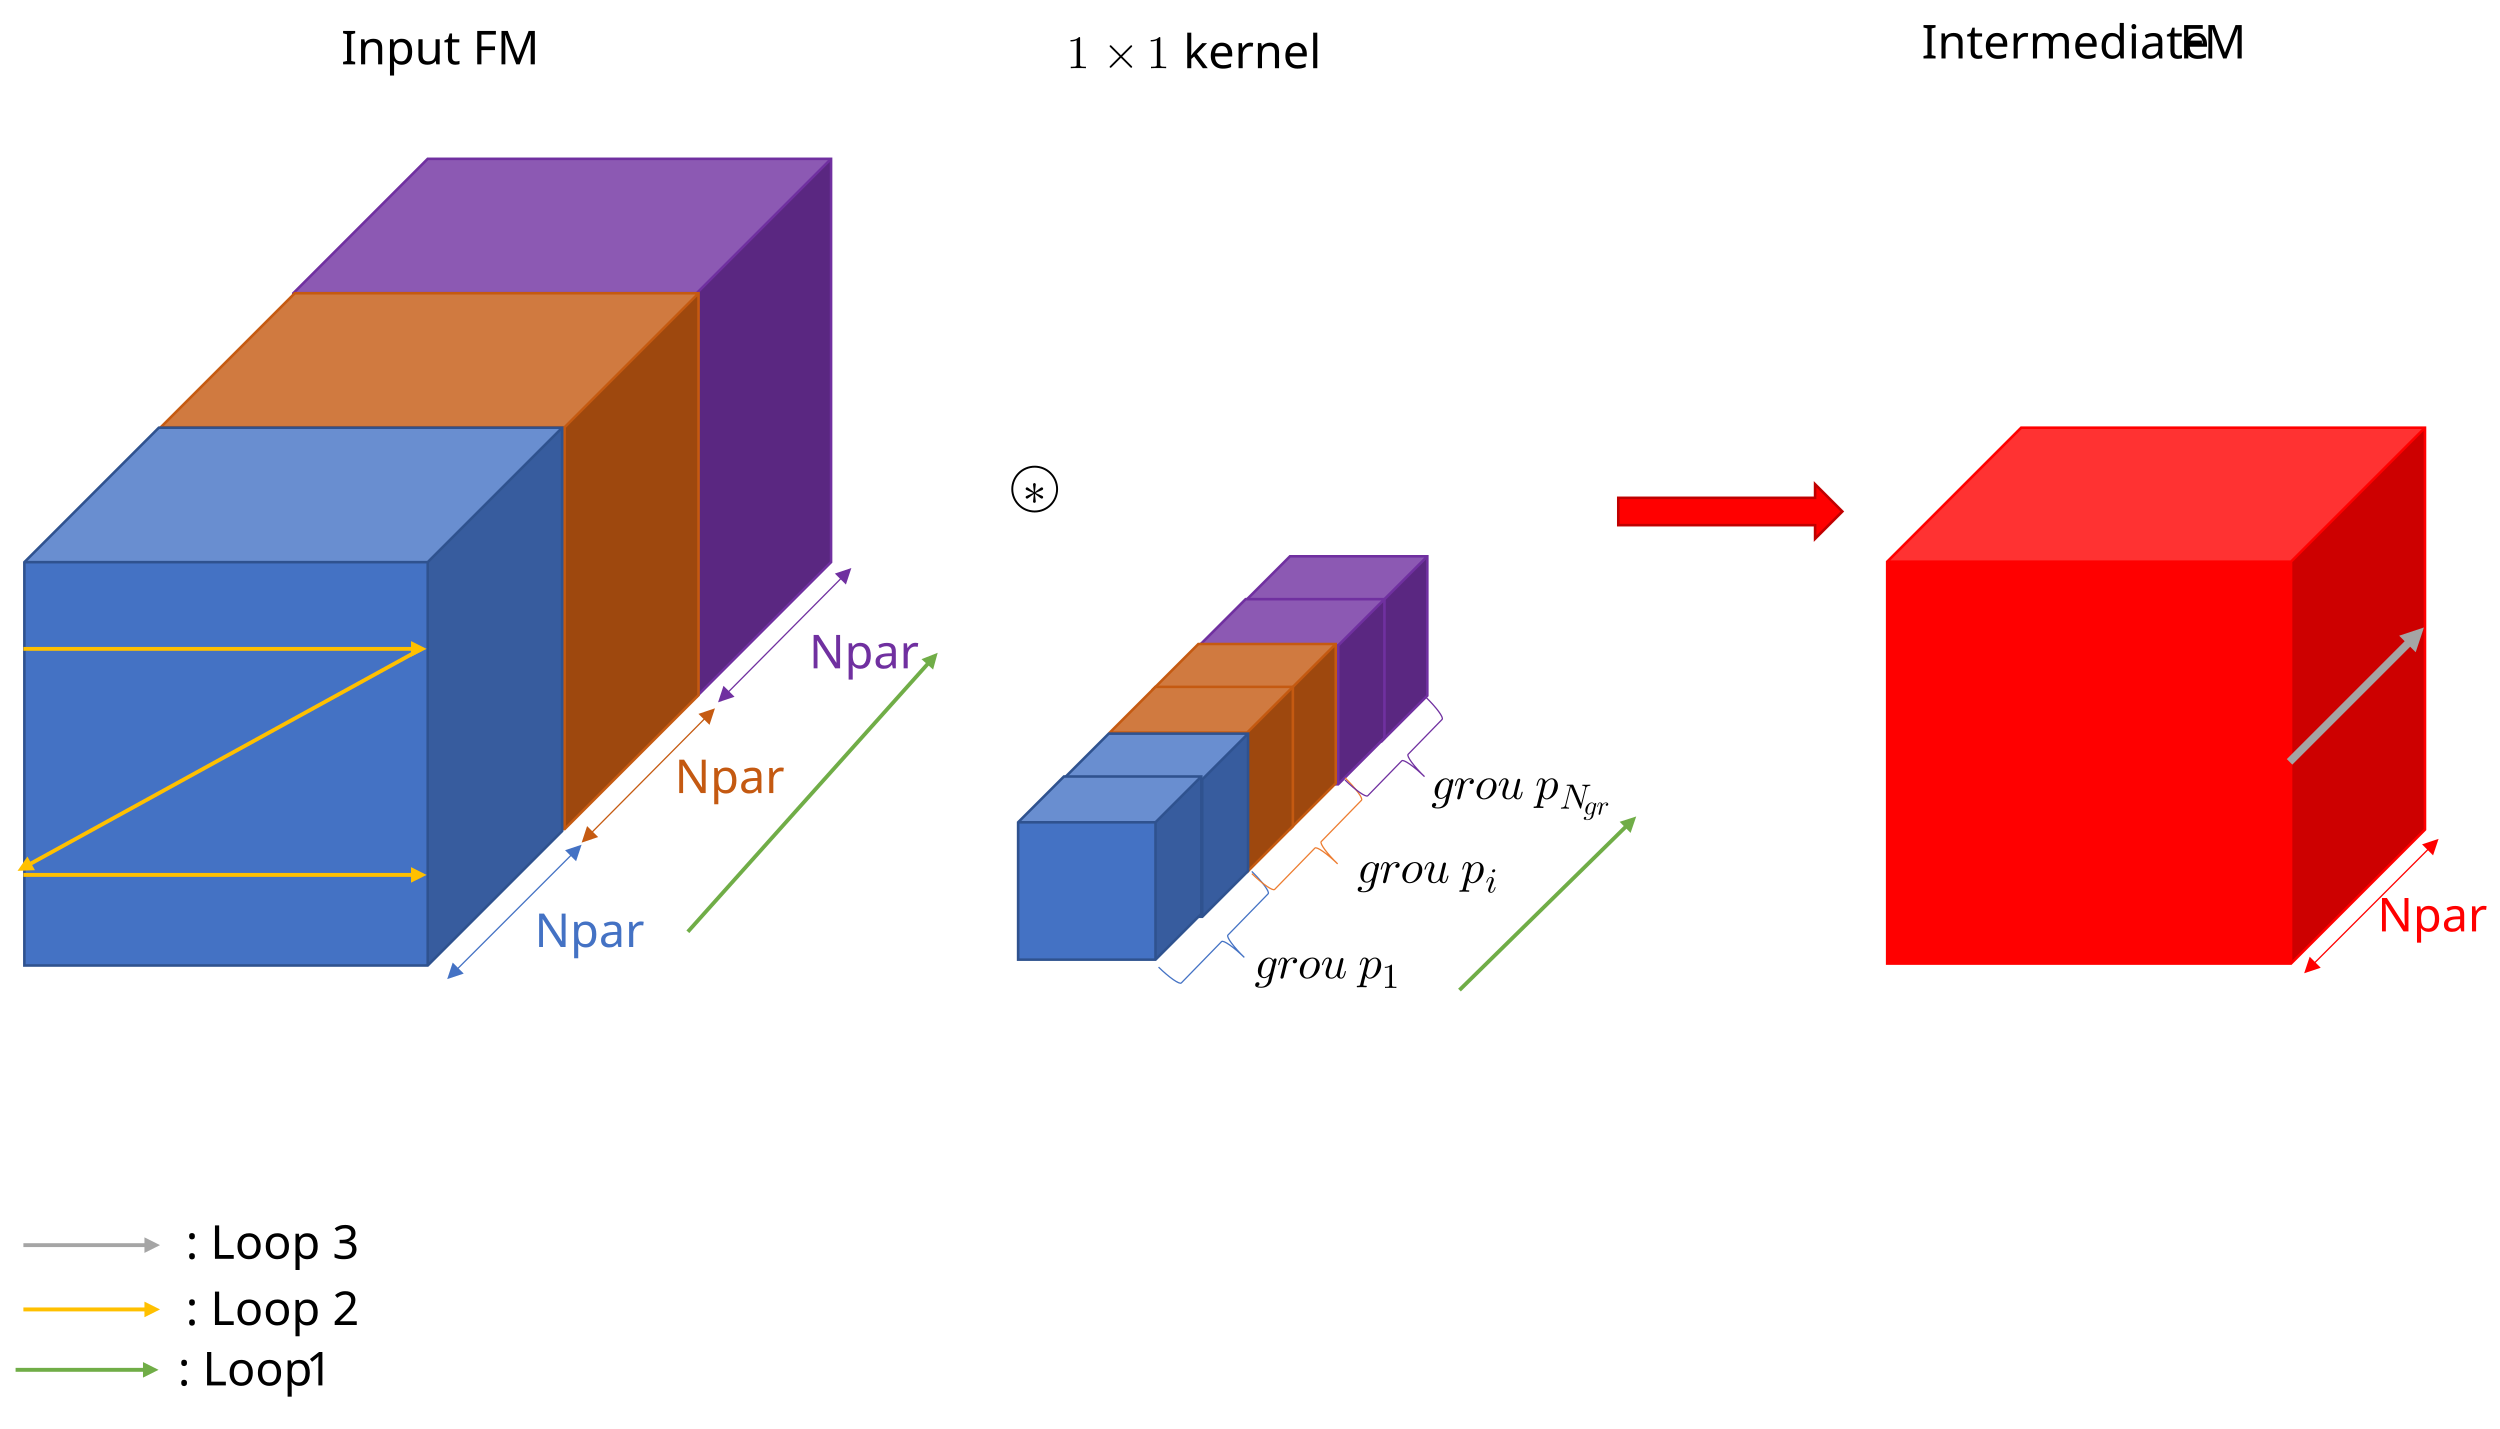
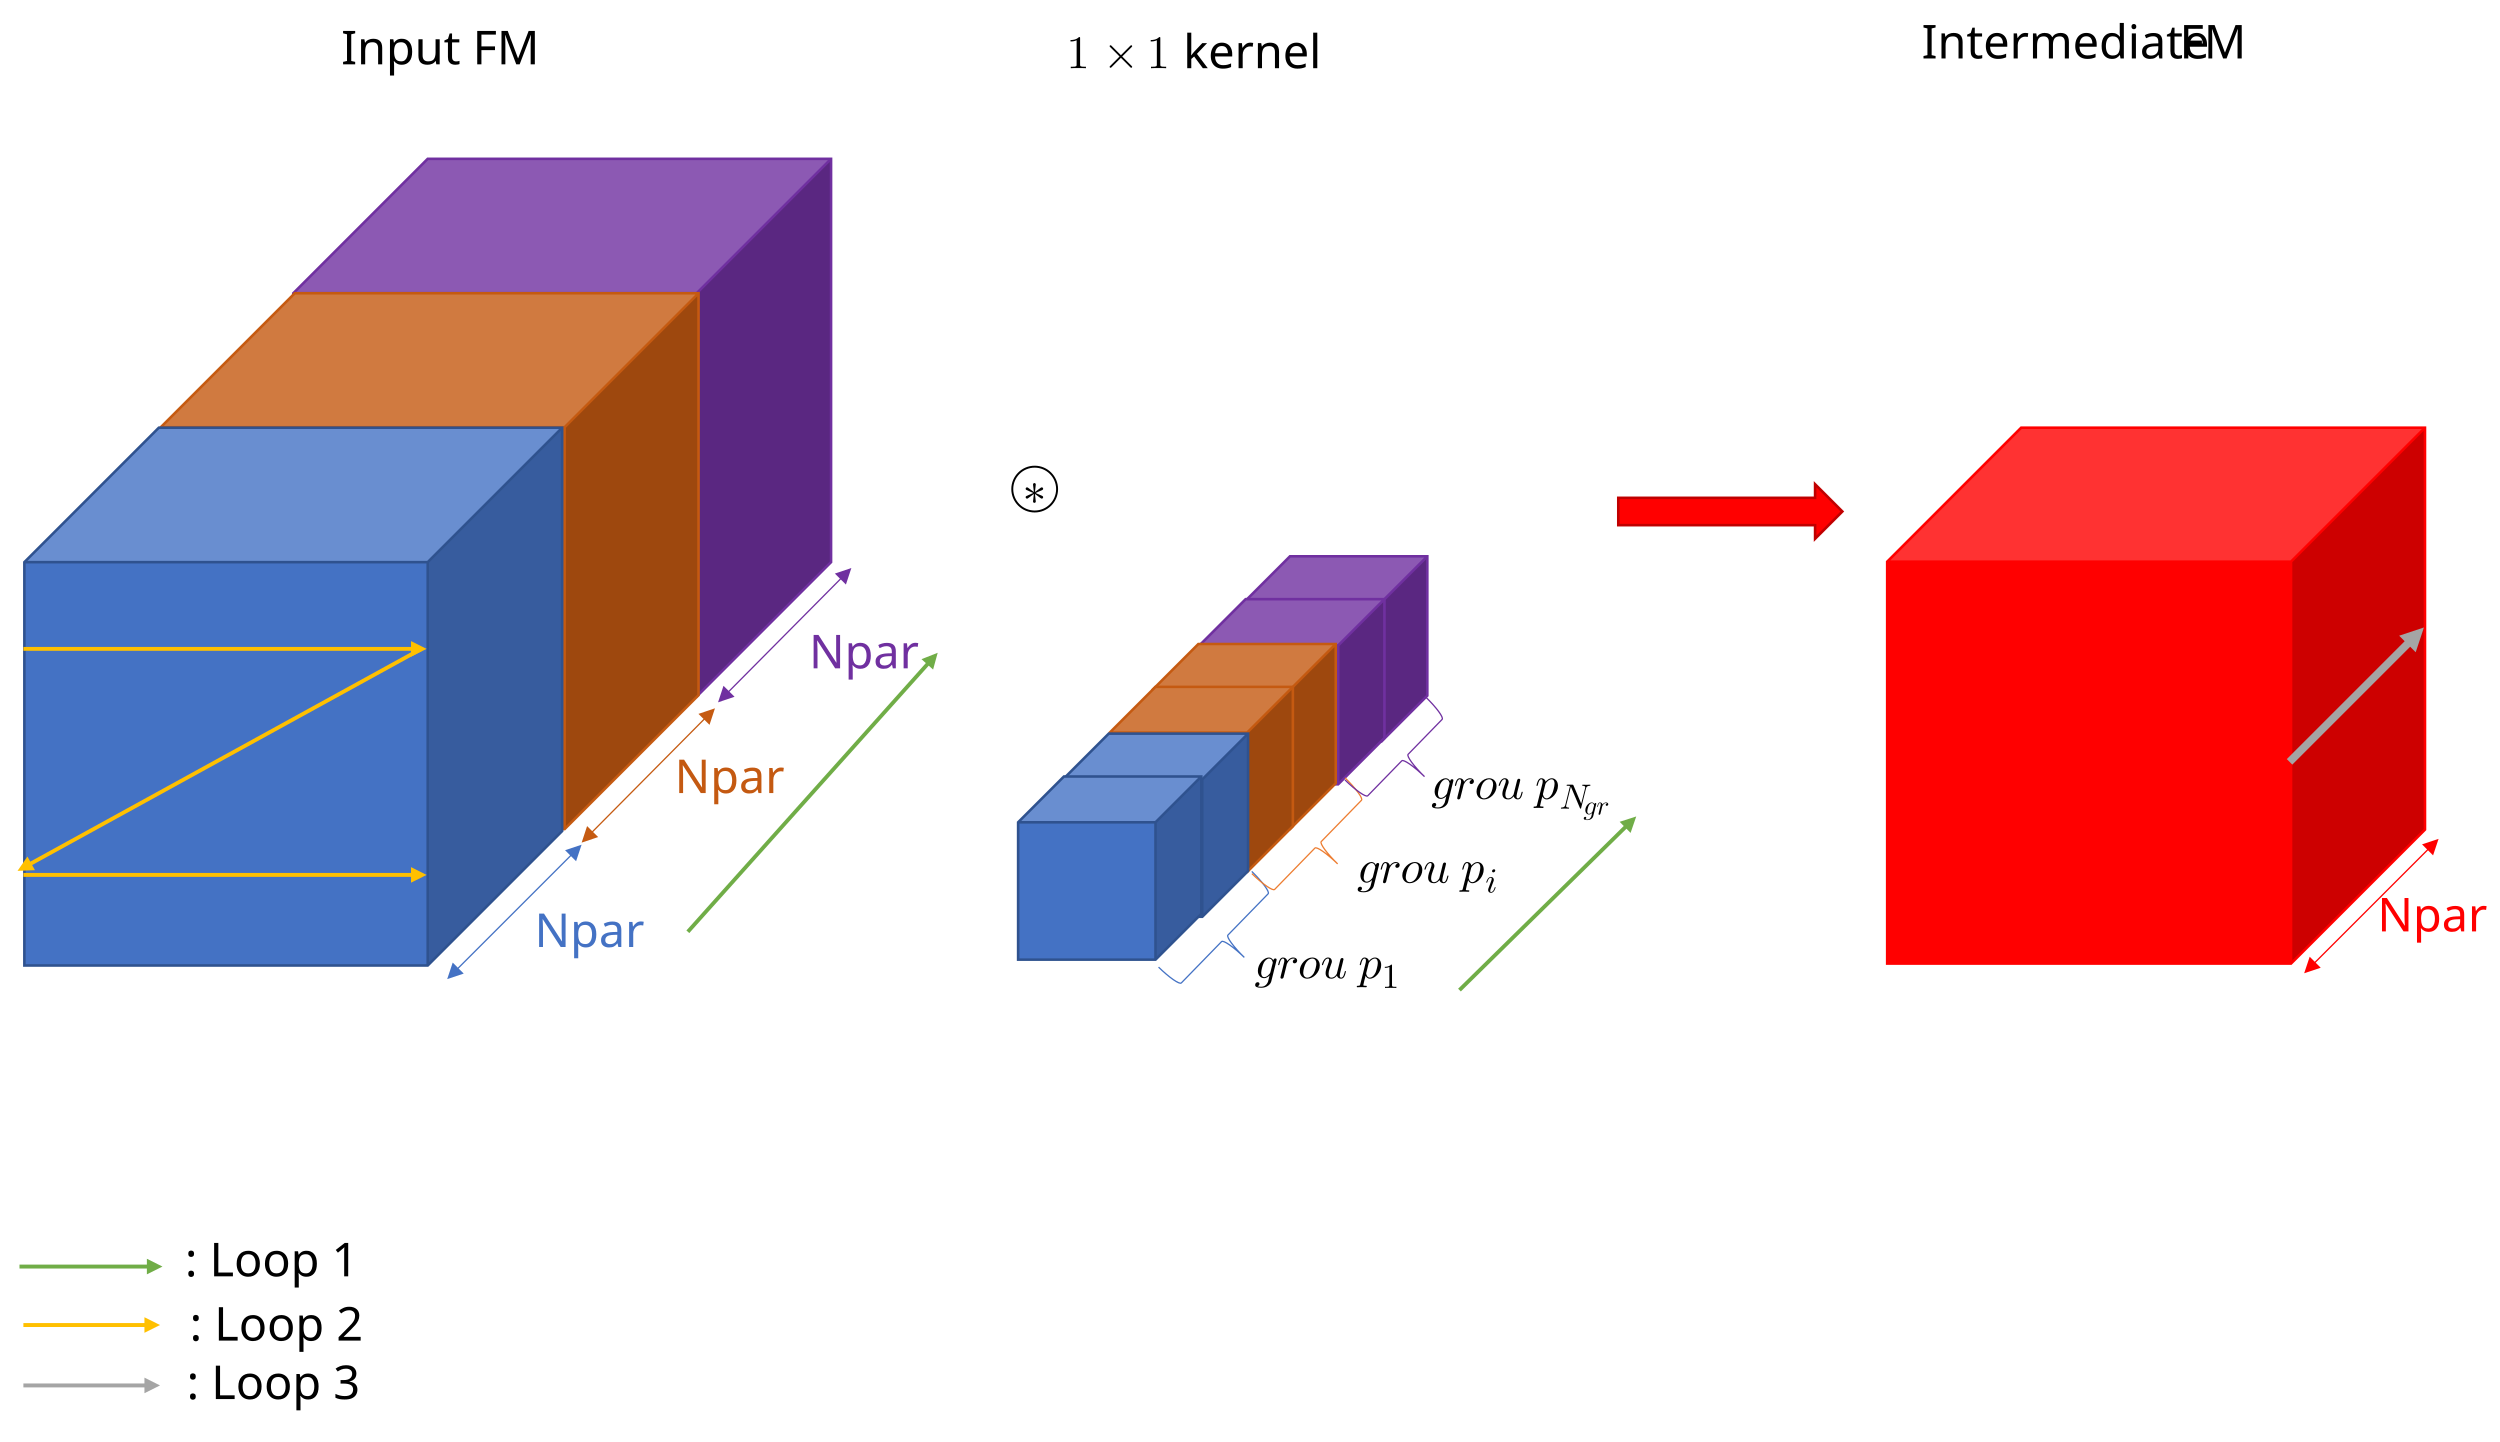
- <svg xmlns="http://www.w3.org/2000/svg" width="1283" height="733" overflow="hidden">
+ <svg xmlns="http://www.w3.org/2000/svg" width="1283" height="740" overflow="hidden">
  <defs>
    <clipPath id="clip0">
-       <path d="M-12-7 1271-7 1271 726-12 726Z" fill-rule="evenodd" clip-rule="evenodd" />
+       <path d="M-12-7 1271-7 1271 733-12 733Z" fill-rule="evenodd" clip-rule="evenodd" />
    </clipPath>
  </defs>
  <g clip-path="url(#clip0)" transform="translate(12 7)">
    <rect x="626.5" y="302" width="70.5" height="71.5" fill="#7030A0" />
    <path d="M697 302 720.5 278.5 720.5 350 697 373.5Z" fill="#5A2781" fill-rule="evenodd" />
    <path d="M626.5 302 650 278.5 720.5 278.5 697 302Z" fill="#8C59B3" fill-rule="evenodd" />
    <path d="M626.5 302 650 278.5 720.5 278.5 720.5 350 697 373.5 626.5 373.5ZM626.5 302 697 302 720.5 278.5M697 302 697 373.5" stroke="#7030A0" stroke-width="1.333" stroke-miterlimit="8" fill="none" fill-rule="evenodd" />
    <rect x="603.5" y="324.25" width="71.25" height="71.25" fill="#7030A0" />
    <path d="M674.75 324.25 698.5 300.5 698.5 371.75 674.75 395.5Z" fill="#5A2781" fill-rule="evenodd" />
    <path d="M603.5 324.25 627.25 300.5 698.5 300.5 674.75 324.25Z" fill="#8C59B3" fill-rule="evenodd" />
    <path d="M603.5 324.25 627.25 300.5 698.5 300.5 698.5 371.75 674.75 395.5 603.5 395.5ZM603.5 324.25 674.75 324.25 698.5 300.5M674.75 324.25 674.75 395.5" stroke="#7030A0" stroke-width="1.333" stroke-miterlimit="8" fill="none" fill-rule="evenodd" />
    <rect x="579.5" y="347" width="70.5" height="71.5" fill="#C55A11" />
    <path d="M650 347 673.5 323.5 673.5 395 650 418.5Z" fill="#9E480E" fill-rule="evenodd" />
    <path d="M579.5 347 603 323.5 673.5 323.5 650 347Z" fill="#D07A40" fill-rule="evenodd" />
    <path d="M579.5 347 603 323.5 673.5 323.5 673.5 395 650 418.5 579.5 418.5ZM579.5 347 650 347 673.5 323.5M650 347 650 418.5" stroke="#C55A11" stroke-width="1.333" stroke-miterlimit="8" fill="none" fill-rule="evenodd" />
    <rect x="557.5" y="369" width="70.5" height="71.5" fill="#C55A11" />
    <path d="M628 369 651.5 345.5 651.5 417 628 440.5Z" fill="#9E480E" fill-rule="evenodd" />
    <path d="M557.5 369 581 345.5 651.5 345.5 628 369Z" fill="#D07A40" fill-rule="evenodd" />
    <path d="M557.5 369 581 345.5 651.5 345.5 651.5 417 628 440.5 557.5 440.5ZM557.5 369 628 369 651.5 345.5M628 369 628 440.5" stroke="#C55A11" stroke-width="1.333" stroke-miterlimit="8" fill="none" fill-rule="evenodd" />
    <rect x="138.5" y="143.5" width="207" height="207" fill="#7030A0" />
    <path d="M345.5 143.5 414.5 74.5 414.5 281.5 345.5 350.5Z" fill="#5A2781" fill-rule="evenodd" />
    <path d="M138.5 143.5 207.5 74.5 414.5 74.5 345.5 143.5Z" fill="#8C59B3" fill-rule="evenodd" />
    <path d="M138.5 143.5 207.5 74.5 414.5 74.5 414.5 281.5 345.5 350.5 138.5 350.5ZM138.5 143.5 345.5 143.5 414.5 74.5M345.5 143.5 345.5 350.5" stroke="#7030A0" stroke-width="1.333" stroke-miterlimit="8" fill="none" fill-rule="evenodd" />
    <rect x="70.5" y="212.25" width="207.25" height="206.25" fill="#C55A11" />
    <path d="M277.75 212.25 346.5 143.5 346.5 349.75 277.75 418.5Z" fill="#9E480E" fill-rule="evenodd" />
    <path d="M70.5 212.25 139.25 143.5 346.5 143.5 277.75 212.25Z" fill="#D07A40" fill-rule="evenodd" />
    <path d="M70.5 212.25 139.25 143.5 346.5 143.5 346.5 349.75 277.75 418.5 70.5 418.5ZM70.5 212.25 277.75 212.25 346.5 143.5M277.75 212.25 277.75 418.5" stroke="#C55A11" stroke-width="1.333" stroke-miterlimit="8" fill="none" fill-rule="evenodd" />
    <rect x="0.5" y="281.5" width="207" height="207" fill="#4472C4" />
    <path d="M207.5 281.5 276.5 212.5 276.5 419.5 207.5 488.5Z" fill="#375C9E" fill-rule="evenodd" />
    <path d="M0.5 281.5 69.5 212.5 276.5 212.5 207.5 281.5Z" fill="#698ED0" fill-rule="evenodd" />
    <path d="M0.5 281.5 69.5 212.5 276.5 212.5 276.5 419.5 207.5 488.5 0.5 488.5ZM0.5 281.5 207.5 281.5 276.5 212.5M207.5 281.5 207.5 488.5" stroke="#2F528F" stroke-width="1.333" stroke-miterlimit="8" fill="none" fill-rule="evenodd" />
    <path d="M4.933 4.497 63.961 63.972 63.488 64.441 4.46 4.967ZM2.796 8.496 0 0 8.475 2.86ZM65.624 60.442 68.421 68.938 59.946 66.078Z" fill="#C55A11" transform="matrix(1 0 0 -1 286.5 425.438)" />
    <path d="M4.95 4.478 64.498 64.027 64.027 64.498 4.478 4.95ZM2.828 8.485 0 0 8.485 2.828ZM66.148 60.491 68.976 68.976 60.491 66.148Z" fill="#4472C4" transform="matrix(1 0 0 -1 217.5 495.476)" />
    <path d="M4.933 4.497 63.961 63.972 63.488 64.441 4.46 4.967ZM2.796 8.496 0 0 8.475 2.86ZM65.624 60.442 68.421 68.938 59.946 66.078Z" fill="#7030A0" transform="matrix(1 0 0 -1 356.5 353.438)" />
    <text fill="#4472C4" font-family="Calibri,Calibri_MSFontService,sans-serif" font-weight="400" font-size="24" transform="translate(262.35 479)">Npar<tspan fill="#C45911" x="71.898" y="-79">Npar</tspan>
    </text>
    <path d="M5.07357e-07 325 200.262 325 200.262 327-5.07357e-07 327ZM198.929 322 206.929 326 198.929 330Z" fill="#FFC000" />
    <path d="M0.482-0.876 201.84 109.838 200.877 111.591-0.482 0.876ZM202.117 106.567 207.2 113.927 198.263 113.577Z" fill="#FFC000" transform="matrix(-1 -8.74228e-08 -8.74228e-08 1 204.2 326)" />
    <path d="M5.07357e-07 441 200.262 441 200.262 443-5.07357e-07 443ZM198.929 438 206.929 442 198.929 446Z" fill="#FFC000" />
    <rect x="956.5" y="281.25" width="207.25" height="206.25" fill="#FF0000" />
    <path d="M1163.75 281.25 1232.5 212.5 1232.5 418.75 1163.75 487.5Z" fill="#CD0000" fill-rule="evenodd" />
    <path d="M956.5 281.25 1025.25 212.5 1232.5 212.5 1163.75 281.25Z" fill="#FF3232" fill-rule="evenodd" />
    <path d="M956.5 281.25 1025.25 212.5 1232.5 212.5 1232.5 418.75 1163.75 487.5 956.5 487.5ZM956.5 281.25 1163.75 281.25 1232.5 212.5M1163.75 281.25 1163.75 487.5" stroke="#FF0000" stroke-width="1.333" stroke-miterlimit="8" fill="none" fill-rule="evenodd" />
    <path d="M4.95 4.478 64.498 64.027 64.027 64.498 4.478 4.95ZM2.828 8.485 0 0 8.485 2.828ZM66.148 60.491 68.976 68.976 60.491 66.148Z" fill="#FF0000" transform="matrix(-1 -8.74228e-08 -8.74228e-08 1 1239.48 423.5)" />
    <text fill="#FF0000" font-family="Calibri,Calibri_MSFontService,sans-serif" font-weight="400" font-size="24" transform="translate(1208.11 471)">Npar</text>
    <rect x="533.5" y="393" width="71.5" height="70.5" fill="#4472C4" />
    <path d="M605 393 628.5 369.5 628.5 440 605 463.5Z" fill="#375C9E" fill-rule="evenodd" />
    <path d="M533.5 393 557 369.5 628.5 369.5 605 393Z" fill="#698ED0" fill-rule="evenodd" />
    <path d="M533.5 393 557 369.5 628.5 369.5 628.5 440 605 463.5 533.5 463.5ZM533.5 393 605 393 628.5 369.5M605 393 605 463.5" stroke="#2F528F" stroke-width="1.333" stroke-miterlimit="8" fill="none" fill-rule="evenodd" />
    <rect x="510.5" y="415" width="70.5" height="70.5" fill="#4472C4" />
    <path d="M581 415 604.5 391.5 604.5 462 581 485.5Z" fill="#375C9E" fill-rule="evenodd" />
    <path d="M510.5 415 534 391.5 604.5 391.5 581 415Z" fill="#698ED0" fill-rule="evenodd" />
    <path d="M510.5 415 534 391.5 604.5 391.5 604.5 462 581 485.5 510.5 485.5ZM510.5 415 581 415 604.5 391.5M581 415 581 485.5" stroke="#2F528F" stroke-width="1.333" stroke-miterlimit="8" fill="none" fill-rule="evenodd" />
-     <path d="M1.49712e-06 664 63.459 664 63.459 666-1.49712e-06 666ZM62.126 661 70.126 665 62.126 669Z" fill="#FFC000" />
-     <text font-family="Calibri,Calibri_MSFontService,sans-serif" font-weight="400" font-size="24" transform="translate(83.3139 639)">: Loop 3<tspan x="890.869" y="-616">Intermediate</tspan>
-       <tspan x="1023.24" y="-616">FM</tspan>
+     <path d="M1.49712e-06 672 63.459 672 63.459 674-1.49712e-06 674ZM62.126 669 70.126 673 62.126 677Z" fill="#FFC000" />
+     <text font-family="Calibri,Calibri_MSFontService,sans-serif" font-weight="400" font-size="24" transform="translate(83.7732 711)">: Loop 3<tspan x="890.409" y="-688">Intermediate</tspan>
+       <tspan x="1022.78" y="-688">FM</tspan>
    </text>
    <path d="M630.402 440.217C635.952 445.622 639.722 450.753 638.821 451.678L618.168 472.886C617.267 473.811 621.036 478.943 626.587 484.348 621.036 478.943 615.807 475.311 614.906 476.236L594.253 497.444C593.352 498.369 588.123 494.738 582.572 489.333" stroke="#4472C4" stroke-width="0.667" stroke-miterlimit="8" fill="none" fill-rule="evenodd" />
    <text font-family="Cambria Math,Cambria Math_MSFontService,sans-serif" font-weight="400" font-size="24" transform="translate(631.788 495)">𝑔𝑟𝑜𝑢<tspan x="53.273" y="0">𝑝</tspan>
      <tspan font-size="18" x="65.293" y="5">1</tspan>
    </text>
    <path d="M678.295 392.226C683.845 397.631 687.615 402.762 686.714 403.688L666.061 424.896C665.16 425.821 668.93 430.952 674.48 436.357 668.93 430.952 663.7 427.32 662.799 428.245L642.146 449.453C641.245 450.379 636.016 446.747 630.465 441.342" stroke="#ED7D31" stroke-width="0.667" stroke-miterlimit="8" fill="none" fill-rule="evenodd" />
    <path d="M719.683 350.724C725.234 356.129 729.003 361.26 728.102 362.185L710.647 380.11C709.746 381.035 713.515 386.167 719.066 391.572 713.515 386.167 708.286 382.535 707.385 383.46L689.929 401.384C689.029 402.309 683.799 398.678 678.249 393.273" stroke="#7030A0" stroke-width="0.667" stroke-miterlimit="8" fill="none" fill-rule="evenodd" />
    <text font-family="Cambria Math,Cambria Math_MSFontService,sans-serif" font-weight="400" font-size="24" transform="translate(684.402 446)">𝑔𝑟𝑜𝑢<tspan x="53.273" y="0">𝑝</tspan>
      <tspan font-size="18" x="65.847" y="5">𝑖</tspan>
      <tspan x="38.103" y="-43">𝑔𝑟𝑜𝑢</tspan>
      <tspan x="91.376" y="-43">𝑝</tspan>
      <tspan font-size="18" x="103.95" y="-38">𝑁</tspan>
      <tspan font-size="14" x="116.176" y="-35">𝑔𝑟</tspan>
      <tspan x="-149.159" y="-418">1</tspan>
      <tspan x="-130.492" y="-418">×</tspan>
      <tspan x="-107.992" y="-418">1</tspan>
      <tspan font-family="Calibri,Calibri_MSFontService,sans-serif" x="-89.159" y="-418">kernel</tspan>
    </text>
    <path d="M507.5 244C507.5 237.649 512.649 232.5 519 232.5 525.351 232.5 530.5 237.649 530.5 244 530.5 250.351 525.351 255.5 519 255.5 512.649 255.5 507.5 250.351 507.5 244Z" stroke="#000000" stroke-linejoin="round" stroke-miterlimit="10" fill="none" fill-rule="evenodd" />
    <text font-family="Cambria Math,Cambria Math_MSFontService,sans-serif" font-weight="400" font-size="24" transform="translate(512.858 252)">∗</text>
    <path d="M0.701-0.713 86.662 83.724 85.26 85.151-0.701 0.713ZM87.813 80.65 90.717 89.109 82.207 86.357Z" fill="#70AD47" transform="matrix(1 0 0 -1 737 501.109)" />
-     <path d="M1.43076e-06-1 66.712-1 66.712 1-1.43076e-06 1ZM65.378-4 73.378 0 65.378 4Z" fill="#70AD47" transform="matrix(1 0 0 -1 -4 696)" />
-     <text font-family="Calibri,Calibri_MSFontService,sans-serif" font-weight="400" font-size="24" transform="translate(79.2665 704)">: Loop <tspan x="65.667" y="0">1</tspan>
-     </text>
+     <path d="M1.43076e-06-1 66.712-1 66.712 1-1.43076e-06 1ZM65.378-4 73.378 0 65.378 4Z" fill="#70AD47" transform="matrix(1 0 0 -1 -2 643)" />
+     <text font-family="Calibri,Calibri_MSFontService,sans-serif" font-weight="400" font-size="24" transform="translate(82.8913 648)">: Loop 1</text>
    <path d="M0.745-0.667 124.522 137.55 123.032 138.885-0.745 0.667ZM125.868 134.556 128.225 143.184 119.908 139.893Z" fill="#70AD47" transform="matrix(1 0 0 -1 341 471.184)" />
    <text fill="#7030A0" font-family="Calibri,Calibri_MSFontService,sans-serif" font-weight="400" font-size="24" transform="translate(403.224 336)">Npar</text>
    <path d="M1.414-1.414 63.319 60.491 60.491 63.319-1.414 1.414ZM64.734 56.248 68.976 68.976 56.248 64.734Z" fill="#A5A5A5" transform="matrix(1 0 0 -1 1163 383.976)" />
-     <path d="M1.49712e-06 631 63.459 631 63.459 633-1.49712e-06 633ZM62.126 628 70.126 632 62.126 636Z" fill="#A5A5A5" />
-     <text font-family="Calibri,Calibri_MSFontService,sans-serif" font-weight="400" font-size="24" transform="translate(83.3139 673)">: Loop 2<tspan x="79.805" y="-647">Input FM</tspan>
+     <path d="M1.49712e-06 703 63.459 703 63.459 705-1.49712e-06 705ZM62.126 700 70.126 704 62.126 708Z" fill="#A5A5A5" />
+     <text font-family="Calibri,Calibri_MSFontService,sans-serif" font-weight="400" font-size="24" transform="translate(85.3143 681)">: Loop 2<tspan x="77.805" y="-655">Input FM</tspan>
    </text>
    <path d="M818.5 248.5 919.5 248.5 919.5 241.5 933.5 255.5 919.5 269.5 919.5 262.5 818.5 262.5Z" stroke="#C00000" stroke-width="1.333" stroke-miterlimit="8" fill="#FF0000" fill-rule="evenodd" />
  </g>
</svg>
